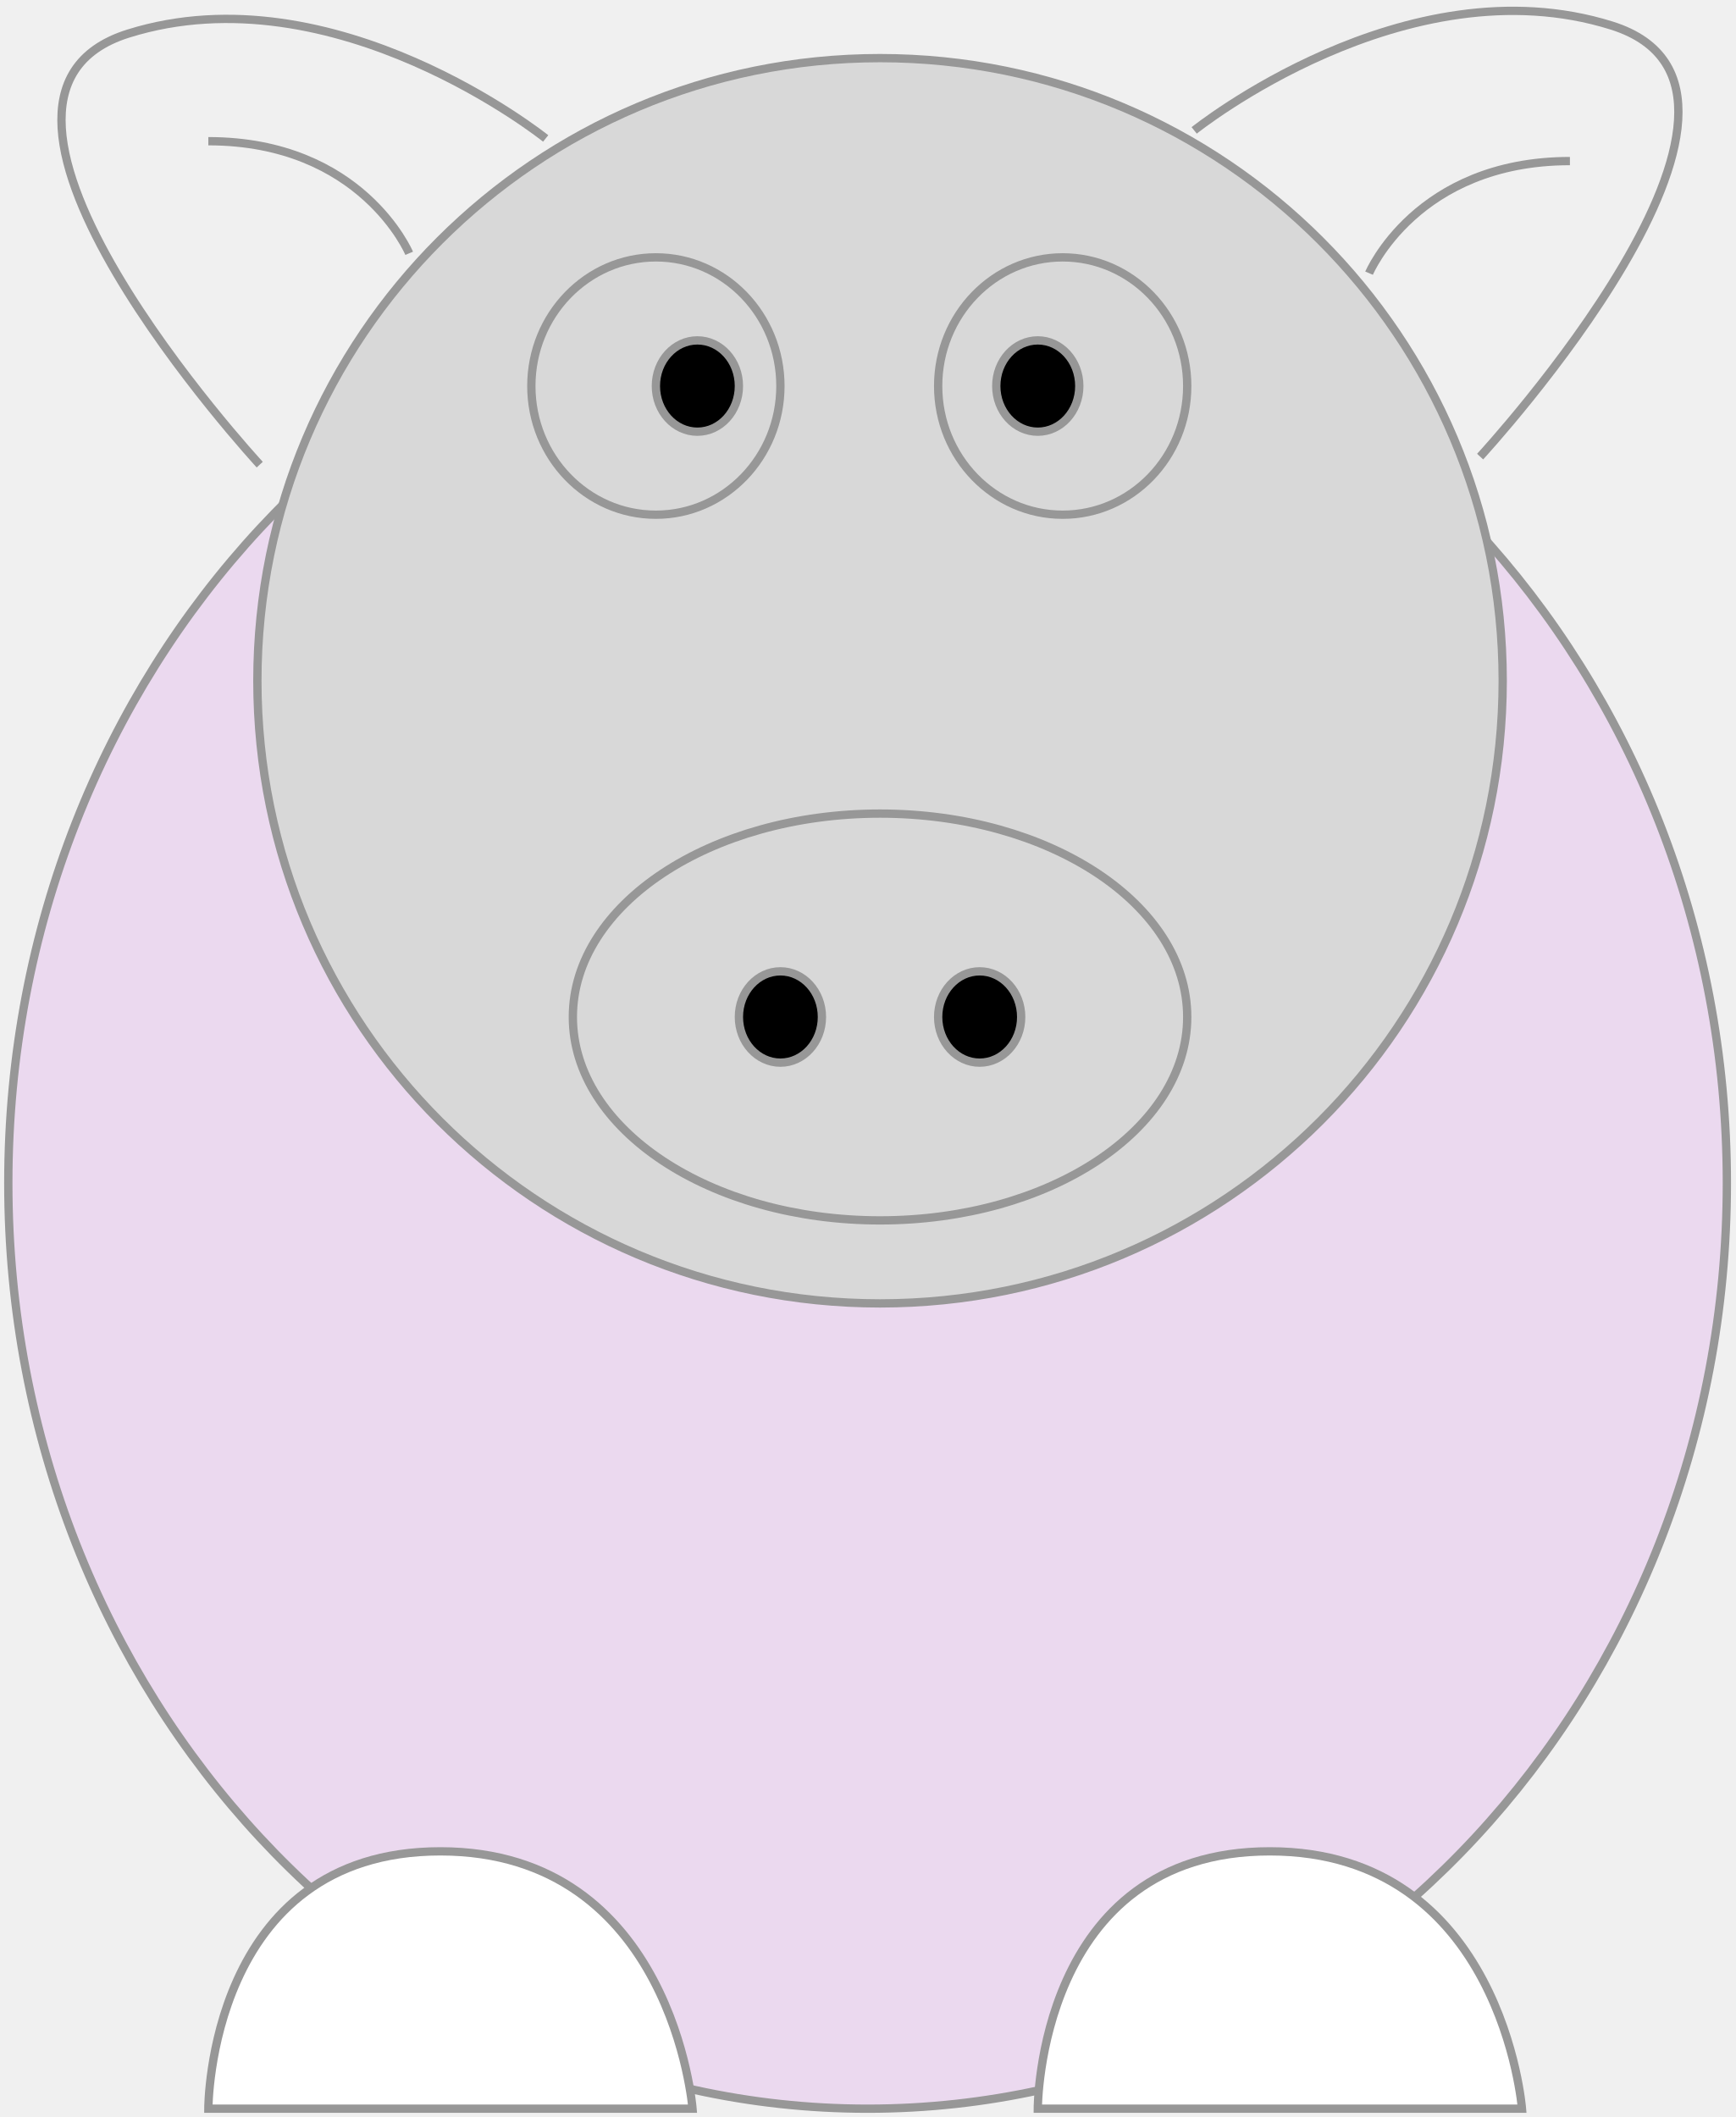
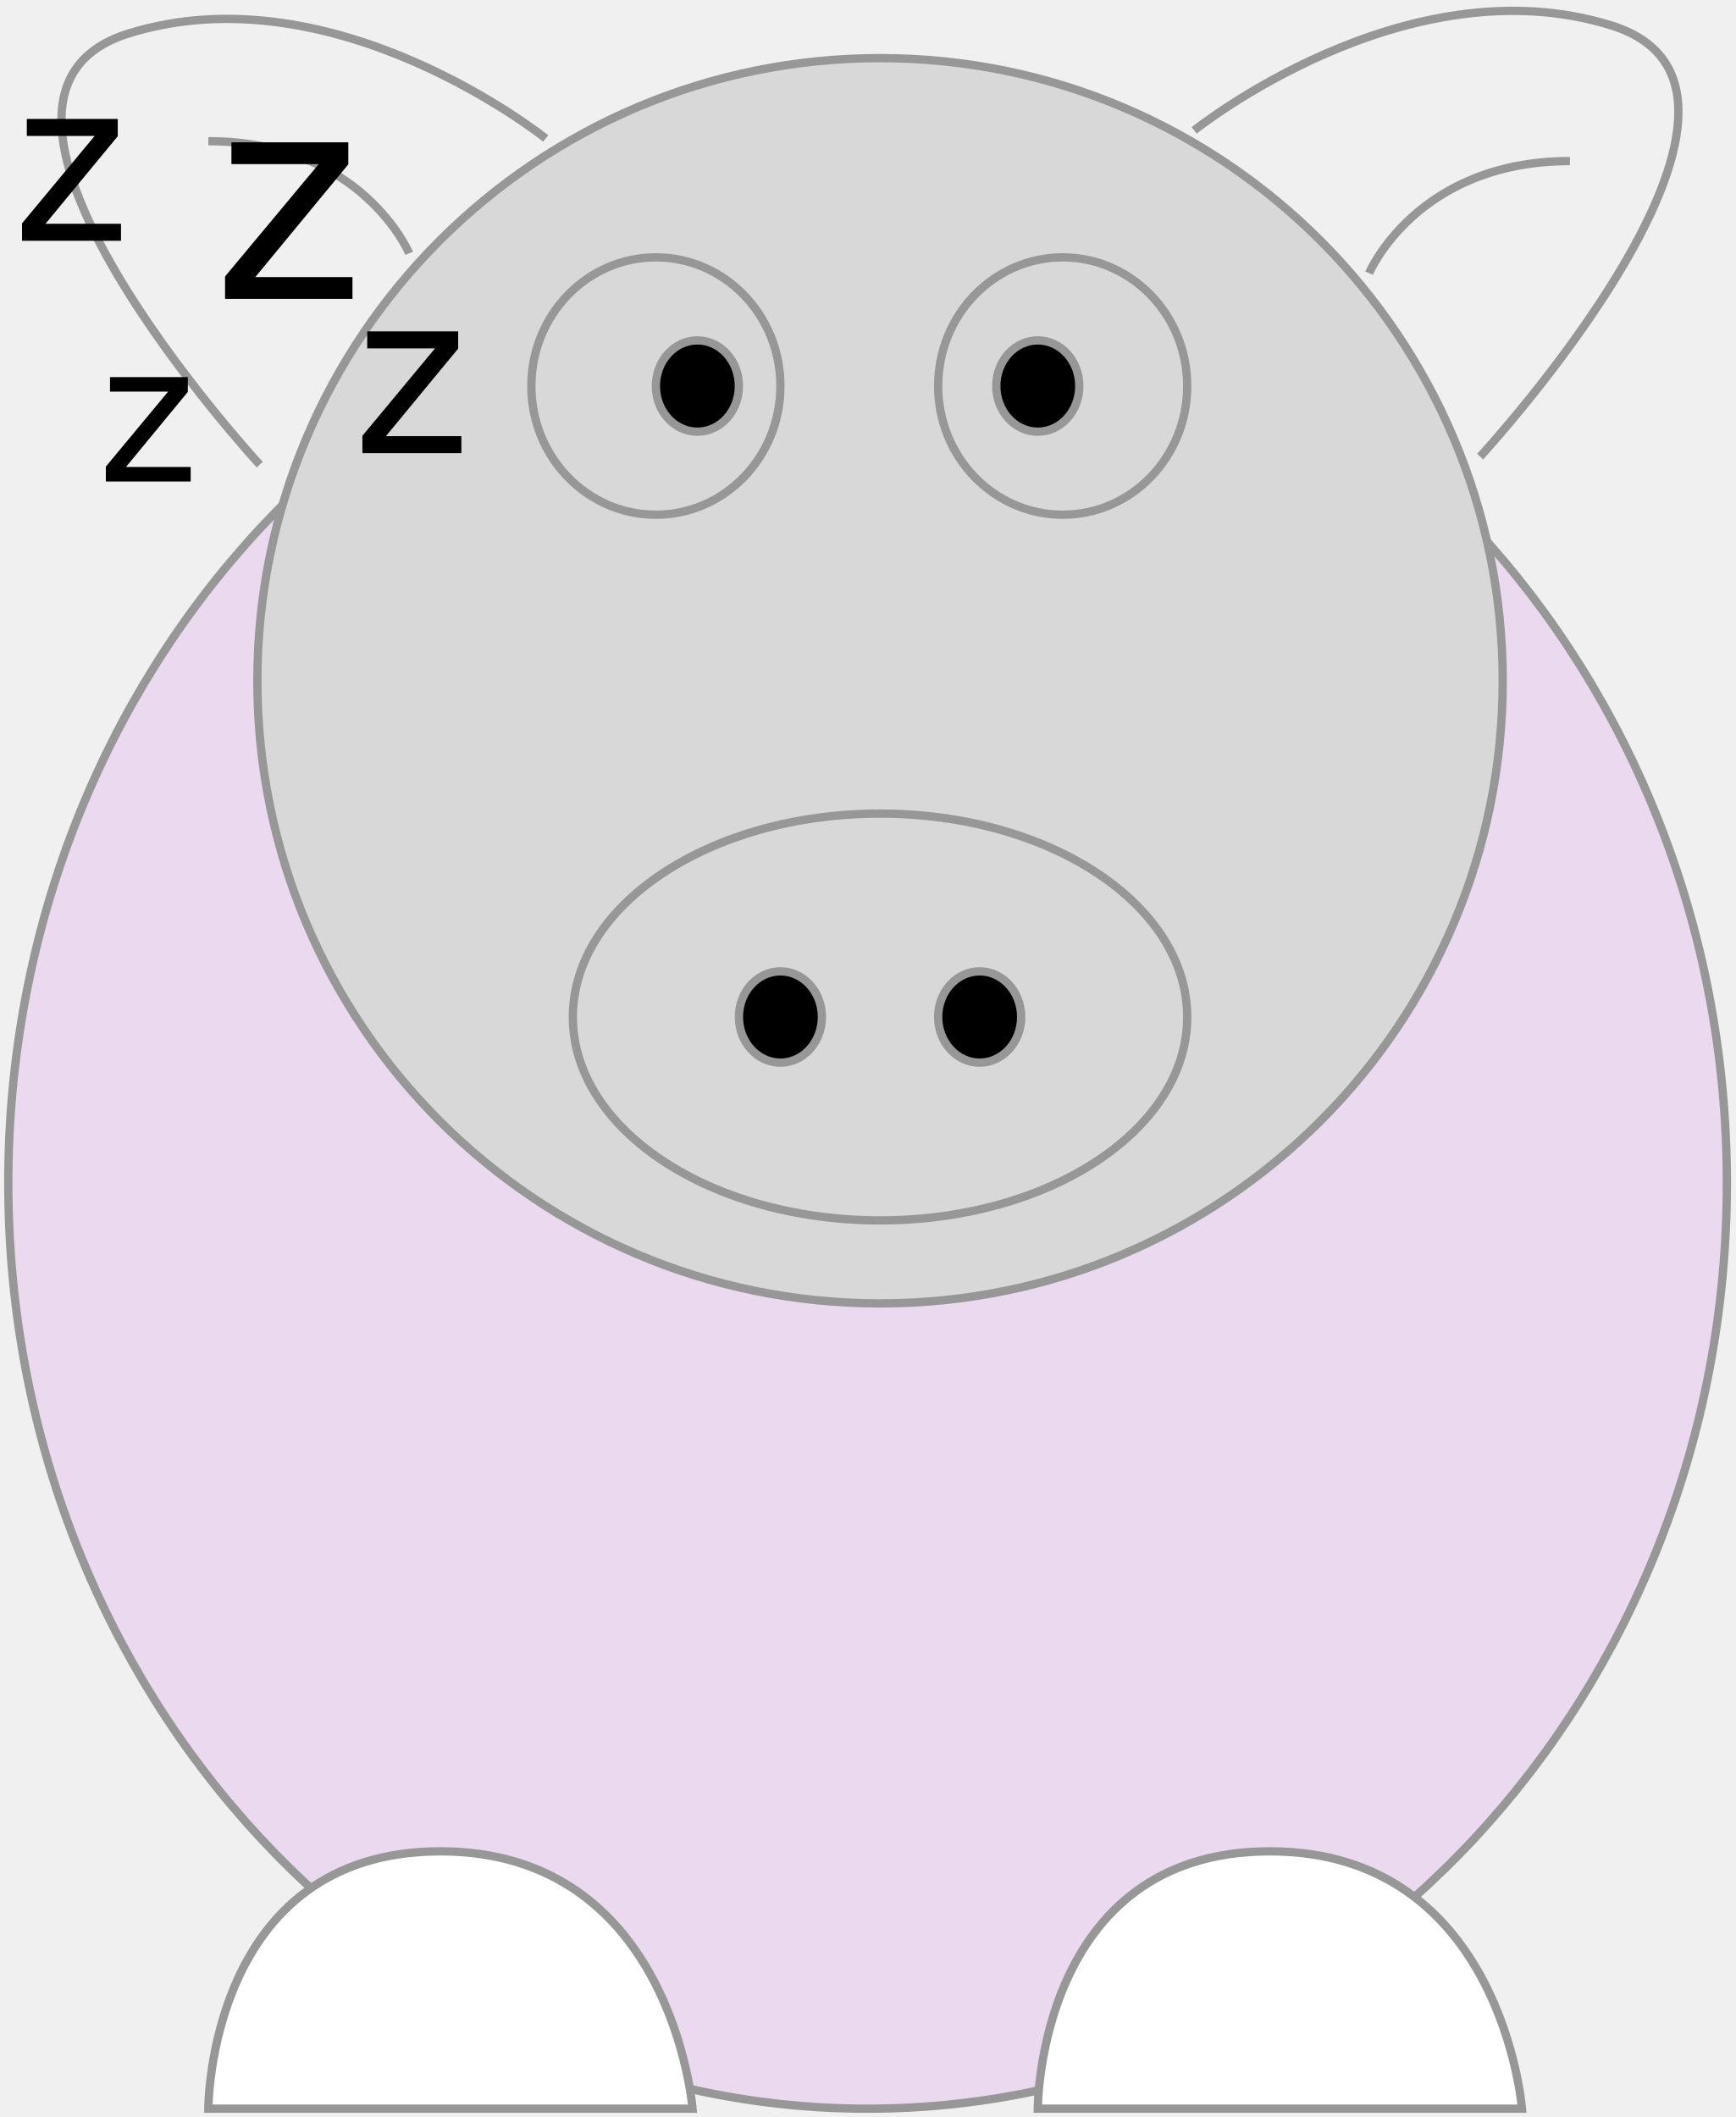
<svg xmlns="http://www.w3.org/2000/svg" width="209px" height="255px" viewBox="0 0 209 255" version="1.1">
  <defs />
  <g id="Pig" stroke="none" stroke-width="1" fill="none" fill-rule="evenodd">
    <ellipse id="body" stroke="#979797" fill-opacity="0.103" fill="#BD0FE1" cx="104.5" cy="142.5" rx="103.5" ry="111.5" />
    <g id="face" transform="translate(31, 7)" stroke="#979797">
      <circle id="face-background" fill="#D8D8D8" cx="75" cy="75" r="75" />
      <g id="eye-1" transform="translate(33, 24)">
        <ellipse id="eye-background" fill="#D8D8D8" cx="15" cy="15.5" rx="15" ry="15.5" />
        <ellipse id="spot" fill="#000000" cx="20" cy="15.5" rx="5" ry="5.5" />
      </g>
      <g id="mouth" transform="translate(38, 91)">
        <ellipse id="mouth-background" fill="#D8D8D8" cx="37" cy="24.5" rx="37" ry="24.5" />
        <path d="M25,30 C27.761,30 30,27.538 30,24.5 C30,21.462 27.761,19 25,19 C22.239,19 20,21.462 20,24.5 C20,27.538 22.239,30 25,30 Z" id="spot-2" fill="#000000" />
        <ellipse id="spot-1" fill="#000000" cx="49" cy="24.5" rx="5" ry="5.5" />
      </g>
      <g id="eye-2" transform="translate(82, 24)">
        <ellipse id="eye-background" fill="#D8D8D8" cx="15" cy="15.5" rx="15" ry="15.5" />
        <ellipse id="spot" fill="#000000" cx="12" cy="15.5" rx="5" ry="5.5" />
      </g>
    </g>
    <g id="left-ear" transform="translate(7, 2)" stroke="#979797">
      <path d="M58.727,14.676 C58.727,14.676 33.301,-5.742 8.445,2.047 C-16.41,9.836 24.285,53.969 24.285,53.969" id="ear-background" />
      <path d="M42.285,28.512 C42.285,28.512 36.598,15.008 18.094,15.008" id="Path-3" />
    </g>
    <g id="right-ear" transform="translate(143, 1)" stroke="#979797">
      <path d="M59.162,14.707 C59.162,14.707 33.736,-5.711 8.88,2.078 C-15.975,9.867 24.72,54 24.72,54" id="ear-background" transform="translate(30, 27.15325) scale(-1, 1) translate(-30, -27.15325) " />
      <path d="M46.096,31.905 C46.096,31.905 40.408,18.401 21.904,18.401" id="Path-3-Copy" transform="translate(34, 25.15325) scale(-1, 1) translate(-34, -25.15325) " />
    </g>
    <path d="M25.094,254 L83.417,254 C83.417,254 80.974,223 53.034,223 C25.094,223 25.094,254 25.094,254 Z" id="left-leg" stroke="#979797" fill="#FFFFFF" />
    <path d="M125,254 L183.323,254 C183.323,254 180.881,223 152.94,223 C125,223 125,254 125,254 Z" id="right-leg" stroke="#979797" fill="#FFFFFF" />
+     <g id="Sleep" transform="translate(1, 1)">
+       <path id="Path-1" stroke="#979797" d="" />
+       <text id="z" font-family="Helvetica" font-size="36" font-weight="normal" fill="#000000">
+         <tspan x="25" y="35">z</tspan>
+       </text>
+       <text id="z-copy" font-family="Helvetica" font-size="28" font-weight="normal" fill="#000000">
+         <tspan x="41.777" y="53.587">z</tspan>
+       </text>
+       <text id="z-copy-2" font-family="Helvetica" font-size="28" font-weight="normal" fill="#000000">
+         <tspan x="0.777" y="28">z</tspan>
+       </text>
+       <text id="z-copy-3" font-family="Helvetica" font-size="24" font-weight="normal" fill="#000000">
+         <tspan x="11" y="57">z</tspan>
+       </text>
+     </g>
  </g>
</svg>
